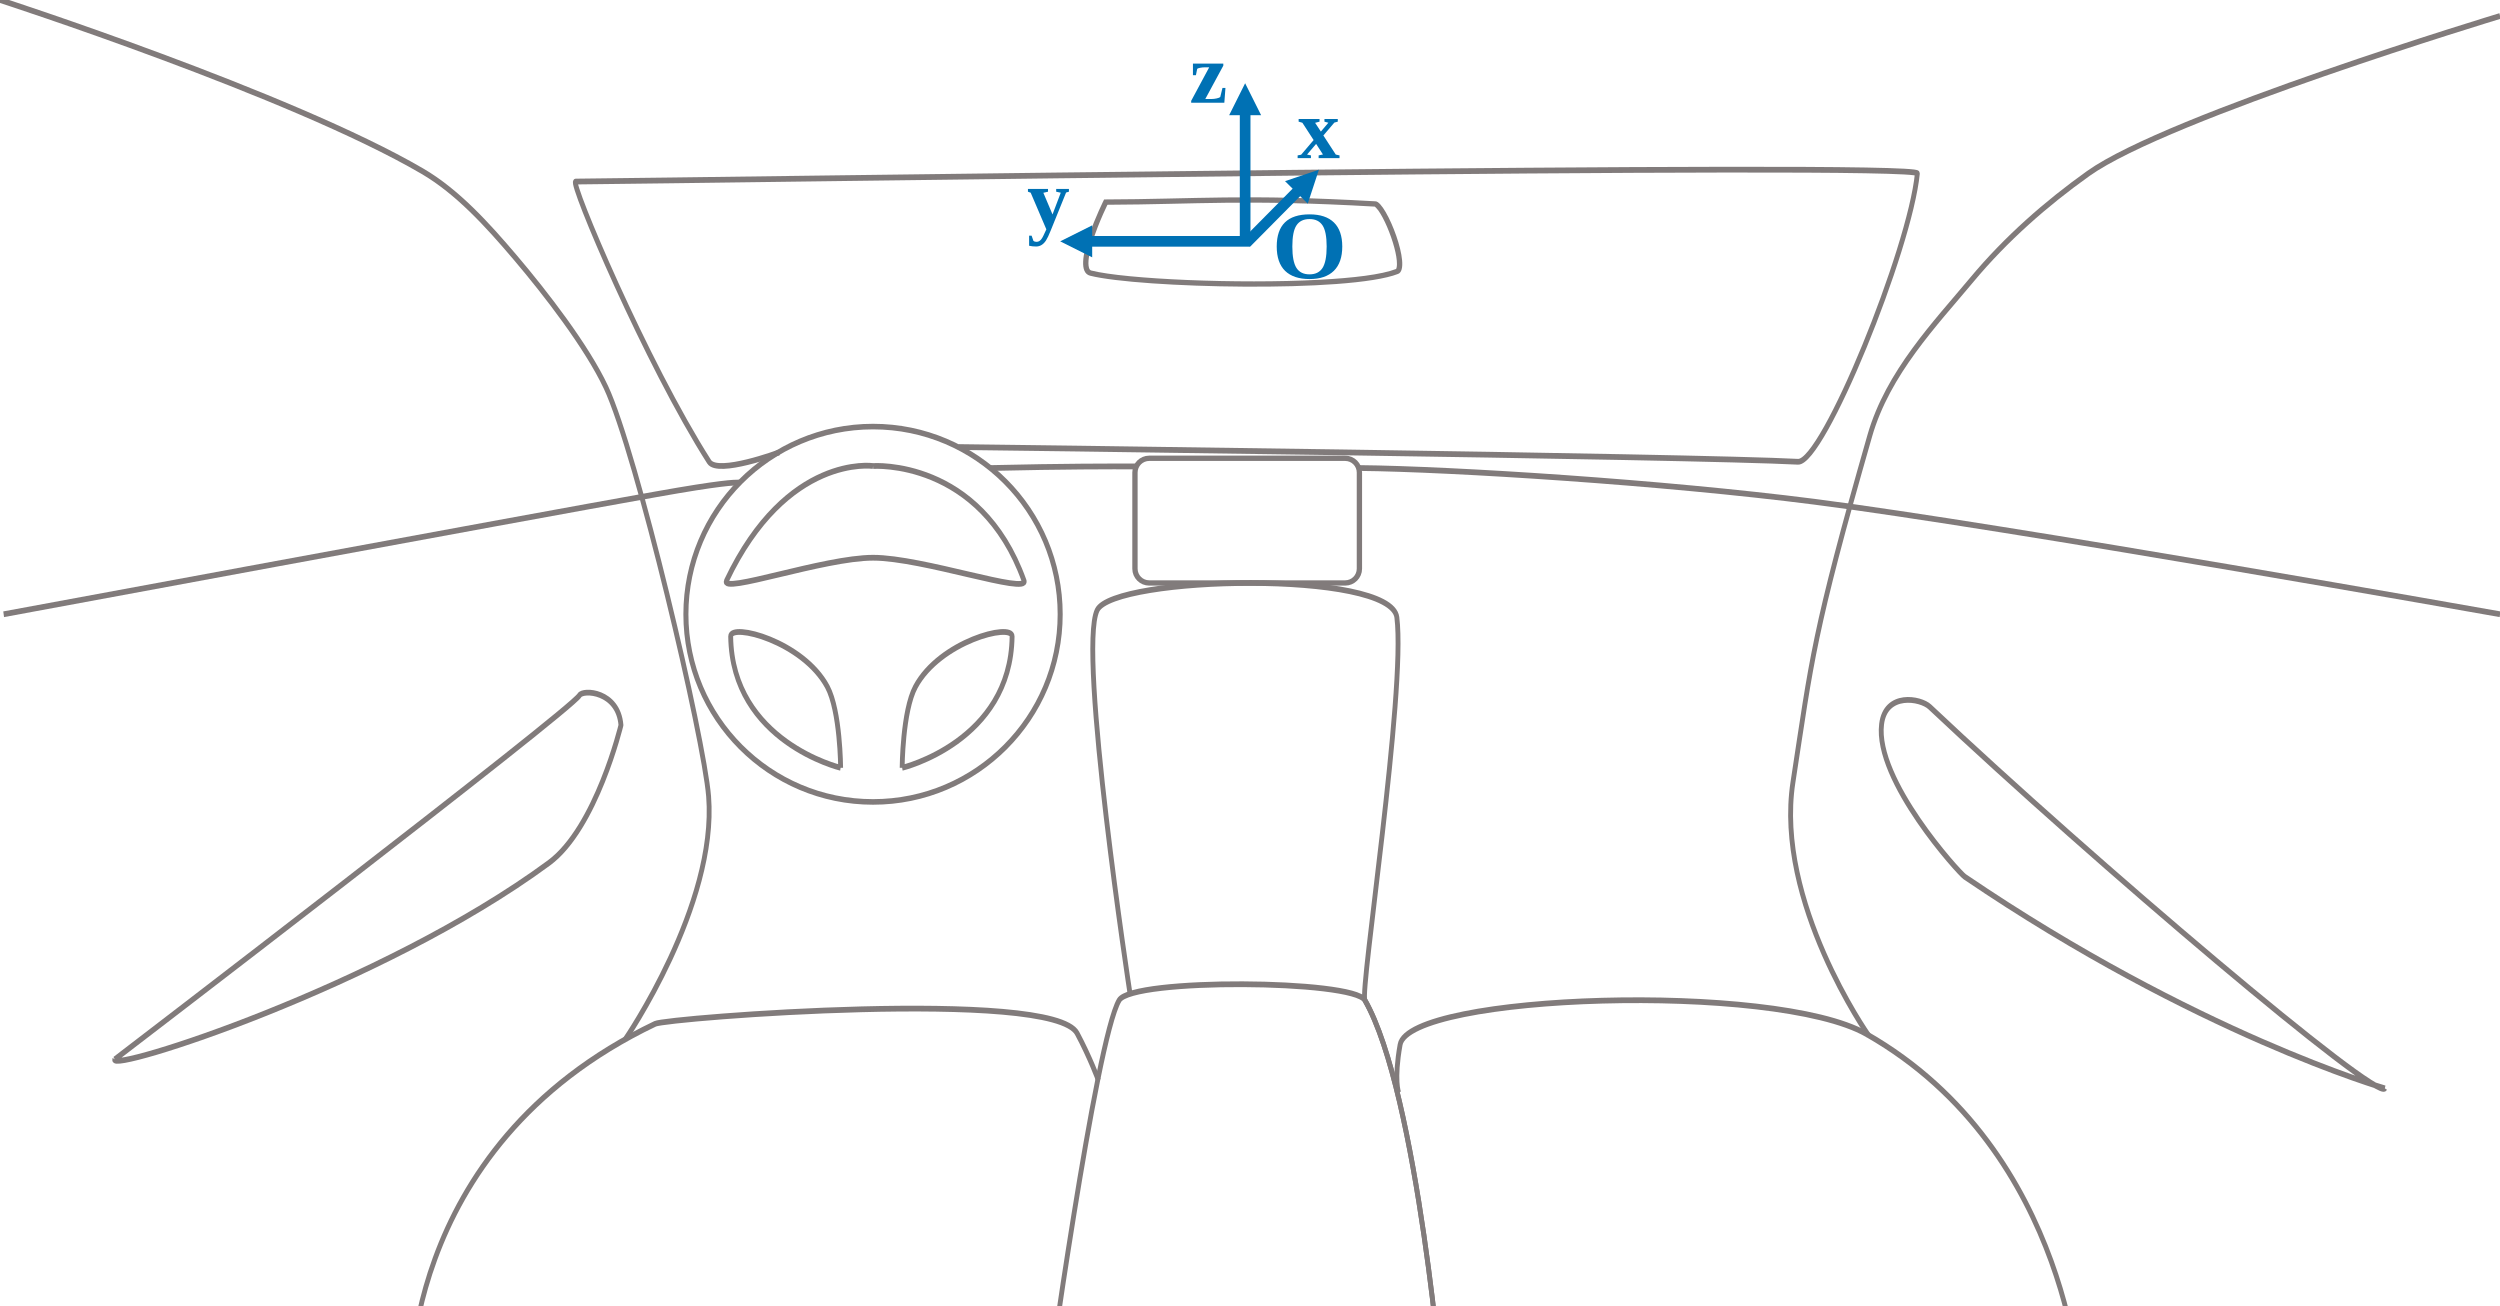
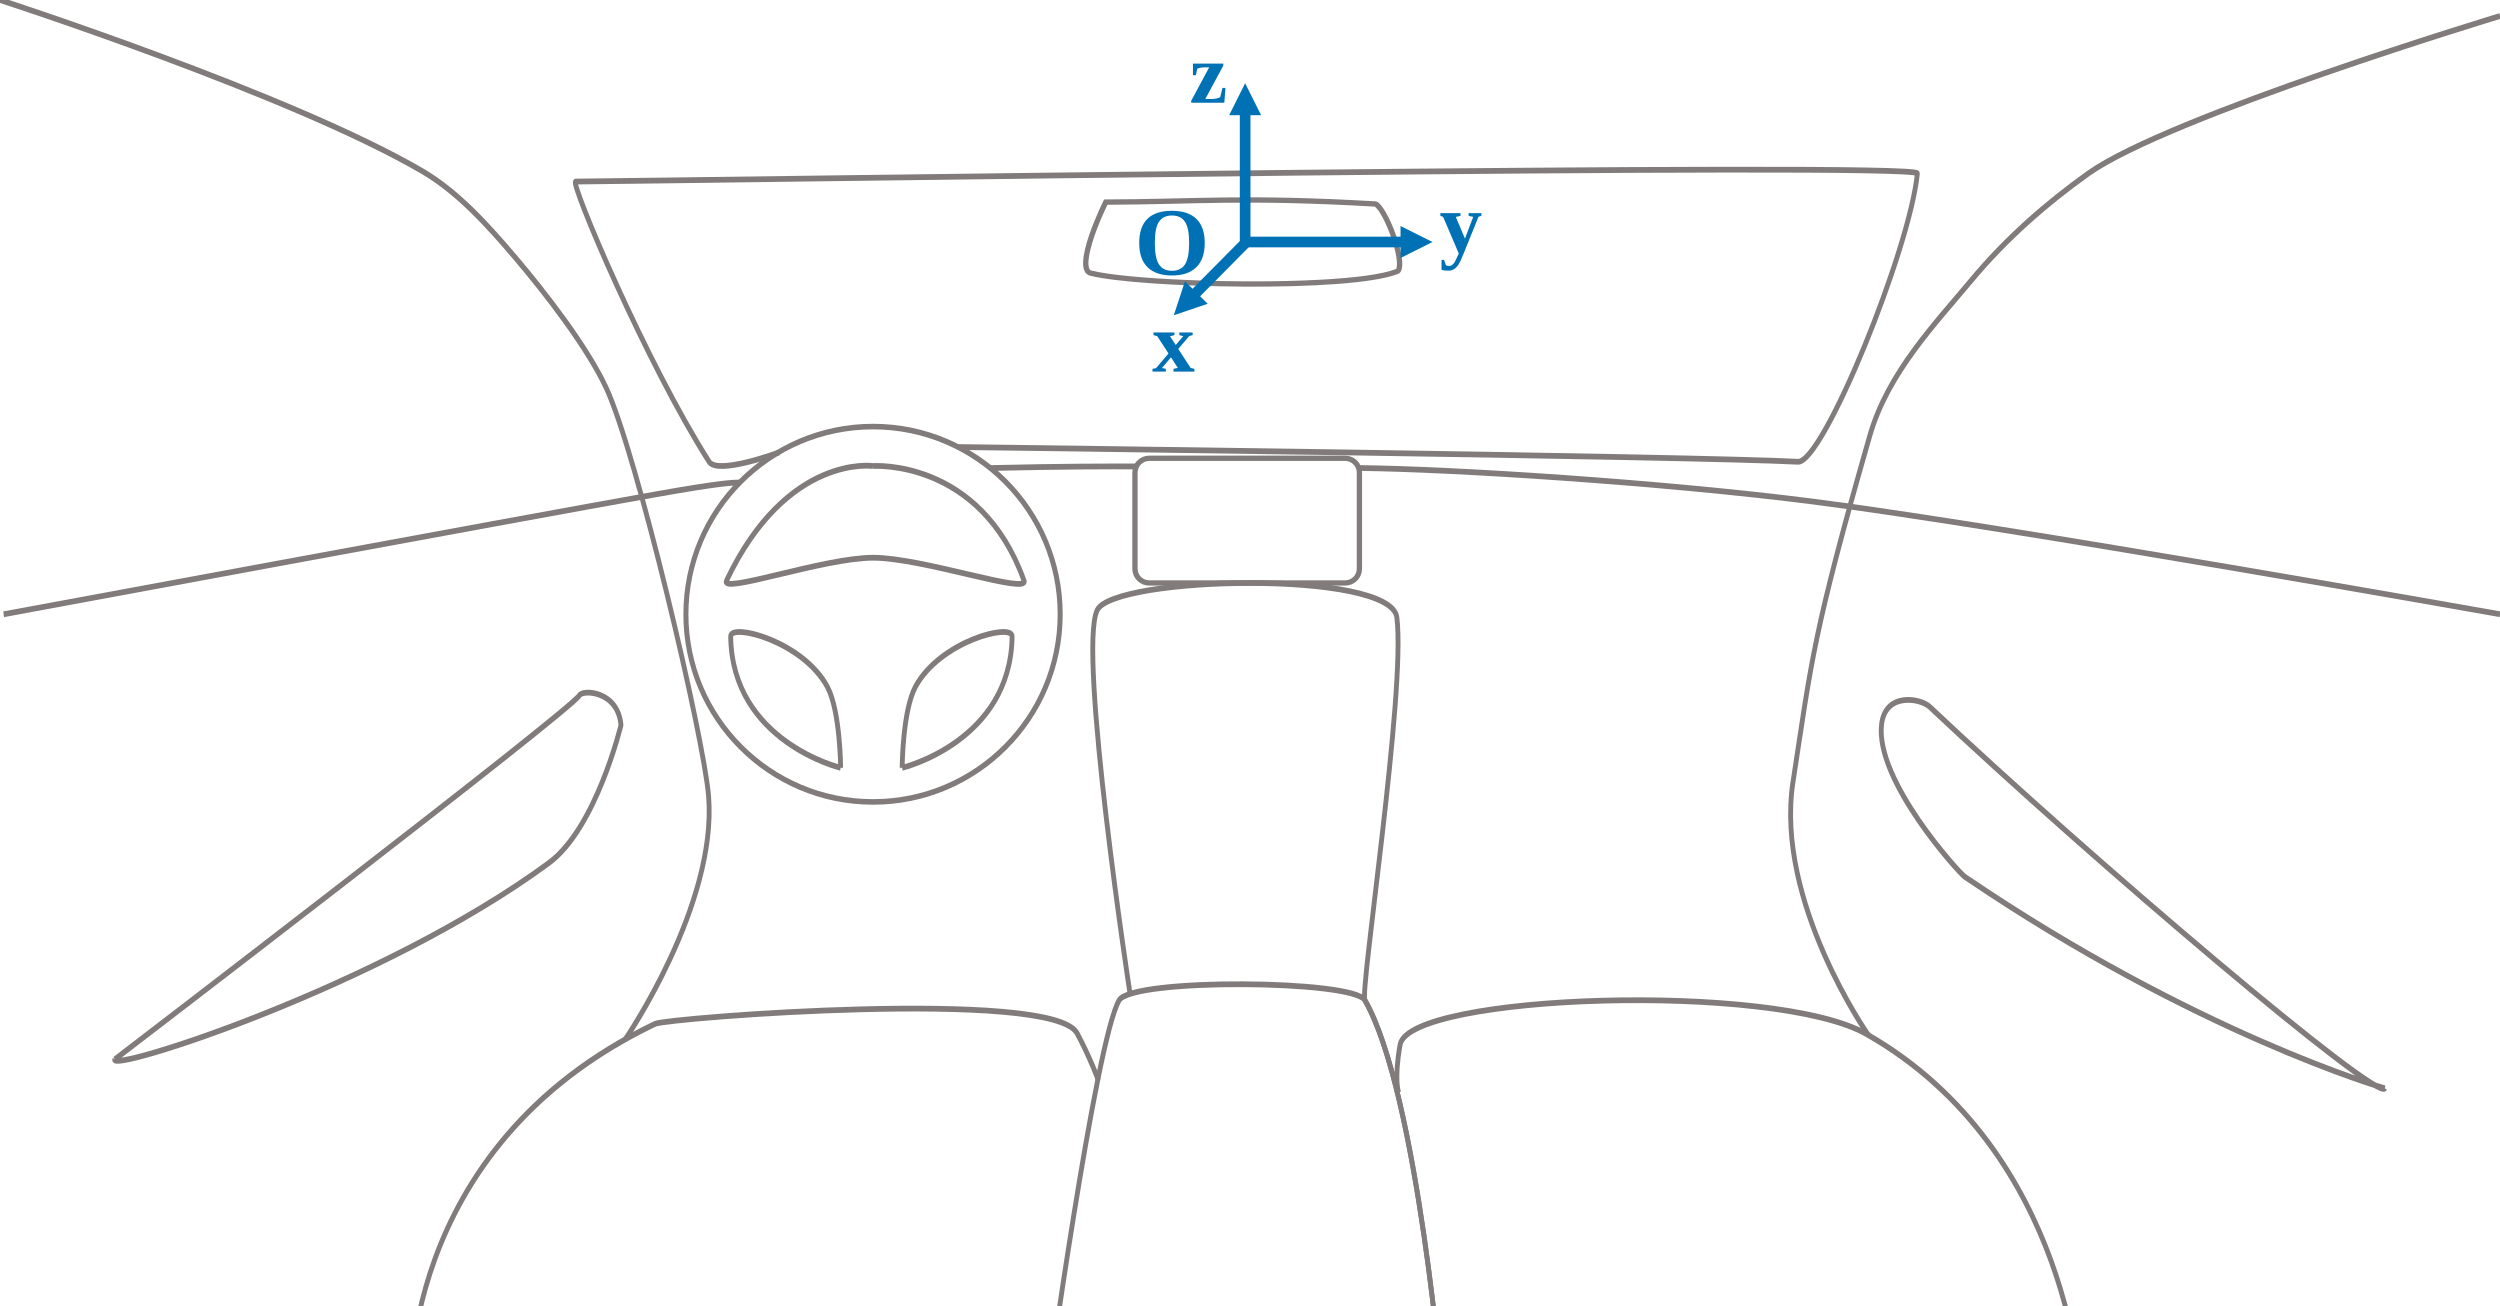
<svg xmlns="http://www.w3.org/2000/svg" width="100%" height="100%" viewBox="0 0 469 245" version="1.1" xml:space="preserve" style="fill-rule:evenodd;clip-rule:evenodd;stroke-linejoin:round;stroke-miterlimit:1.5;">
  <g transform="matrix(1,0,0,1,-540,-314.368)">
    <g id="arrow-black" transform="matrix(-0.843561,0,0,1,1167,-13.5646)">
      <path d="M187.297,443.167C187.297,443.167 297.567,426.626 339.844,422.053C373.417,418.422 420.224,415.914 440.954,415.734" style="fill:none;stroke:rgb(129,123,123);stroke-width:1.08px;" />
    </g>
    <g id="arrow-black1" transform="matrix(-0.843561,0,0,1,1167,-13.5646)">
      <path d="M490.869,415.437C496.028,415.427 506.345,415.409 523.102,415.739" style="fill:none;stroke:rgb(129,123,123);stroke-width:1.08px;" />
    </g>
    <g id="arrow-black2" transform="matrix(-0.843561,0,0,1,1167,-13.5646)">
      <path d="M578.792,418.452C580.122,418.457 582.781,418.467 597.388,420.662C629.333,425.463 742.465,443.167 742.465,443.167" style="fill:none;stroke:rgb(129,123,123);stroke-width:1.08px;" />
    </g>
    <g id="arrow-black3" transform="matrix(-0.843561,0,0,1,1167,-13.5646)">
      <path d="M569.99,412.799C569.99,412.799 583.659,417.087 585.569,414.561C599.539,396.094 616.629,362.004 615.256,361.993C586.428,361.777 316.624,358.307 316.872,360.461C318.516,374.734 337.847,414.815 343.421,414.561C366.139,413.525 529.716,411.799 530.122,411.798" style="fill:none;stroke:rgb(129,123,123);stroke-width:1.08px;" />
    </g>
    <g id="arrow-black4" transform="matrix(-0.843561,0,0,1,1167,-13.5646)">
      <path d="M497.736,365.351C477.22,365.302 466.736,364.277 437.346,365.702C434.937,365.818 429.219,378.274 432.328,379.311C443.174,382.926 489.97,381.98 500.871,379.654C505.645,378.635 497.736,365.351 497.736,365.351ZM437.527,366.695C437.427,366.772 437.021,367.096 436.759,367.407C435.473,368.926 434.009,371.808 433.203,374.364C432.832,375.537 432.598,376.639 432.61,377.497C432.614,377.769 432.641,378.01 432.709,378.21C432.73,378.273 432.783,378.362 432.802,378.393C435.998,379.447 442.331,380.08 449.919,380.42C467.958,381.23 493.003,380.302 500.581,378.684C500.87,378.623 501.008,378.422 501.095,378.172C501.272,377.664 501.246,376.999 501.125,376.25C500.575,372.851 497.92,367.973 496.995,366.349L496.995,366.348C477.011,366.277 466.443,365.296 437.527,366.695Z" style="fill:rgb(129,123,123);" />
    </g>
    <g transform="matrix(1.03846,0,0,1.15033,524.664,266.134)">
      <ellipse cx="172.484" cy="142.106" rx="33.807" ry="30.607" style="fill:none;stroke:rgb(129,123,123);stroke-width:0.91px;stroke-linecap:round;" />
    </g>
    <g id="arrow-black5" transform="matrix(-0.843561,0,0,1,1167,-13.5646)">
      <path d="M604.253,522.944C604.253,522.944 583.765,497.738 585.689,477.334C586.73,466.287 601.695,412.857 608.523,400.589C612.764,392.97 621.896,382.99 628.701,376.232C634.909,370.068 641.575,363.876 649.356,360.042C678.662,345.602 743.273,327.932 743.273,327.932" style="fill:none;stroke:rgb(129,123,123);stroke-width:1.08px;" />
    </g>
    <g id="arrow-black6" transform="matrix(-0.843561,0,0,1,1167,-13.5646)">
      <path d="M549.118,415.357C549.118,415.357 568.293,413.009 581.71,436.863C583.197,439.507 560.076,432.565 549.118,432.564C538.091,432.563 514.399,439.558 515.546,436.858C525.285,413.945 549.118,415.357 549.118,415.357" style="fill:none;stroke:rgb(129,123,123);stroke-width:1.08px;" />
    </g>
    <g id="arrow-black7" transform="matrix(-0.843561,0,0,1,1167,-13.5646)">
      <path d="M717.752,526.67C719.238,529.313 658.565,513.033 621.209,489.821C610.665,483.269 605.183,463.971 605.183,463.971C605.799,457.542 613.634,457.255 614.407,458.374C616.397,461.252 717.752,526.67 717.752,526.67" style="fill:none;stroke:rgb(129,123,123);stroke-width:1.08px;" />
    </g>
    <g id="arrow-black8" transform="matrix(-0.843561,0,0,1,1167,-13.5646)">
      <path d="M212.906,532.108C214.393,534.751 277.55,489.621 314.125,460.536C316.146,458.929 323.962,457.723 324.831,463.793C326.333,474.3 307.606,491.682 306.336,492.41C254.889,521.882 212.906,532.108 212.906,532.108" style="fill:none;stroke:rgb(129,123,123);stroke-width:1.08px;" />
    </g>
    <g id="arrow-black9" transform="matrix(-0.843561,0,0,1,1169.22,-14.9824)">
      <path d="M558.961,473.391C558.961,473.391 583.126,468.486 583.413,448.733C583.45,446.165 567.332,449.667 561.922,458.184C559.031,462.736 558.961,473.391 558.961,473.391" style="fill:none;stroke:rgb(129,123,123);stroke-width:1.08px;" />
    </g>
    <g id="arrow-black10" transform="matrix(0.843561,0,0,1,237.726,-14.9824)">
      <path d="M558.961,473.391C558.961,473.391 583.126,468.486 583.413,448.733C583.45,446.165 567.332,449.667 561.922,458.184C559.031,462.736 558.961,473.391 558.961,473.391" style="fill:none;stroke:rgb(129,123,123);stroke-width:1.08px;" />
    </g>
    <g id="arrow-black11" transform="matrix(-0.843561,0,0,1,1167,-13.5646)">
      <path d="M652.047,590.561C652.047,590.561 655.47,543.381 597.578,520.002C594.832,518.893 509.154,513.253 503.744,521.771C500.853,526.323 499.012,530.576 499.012,530.576" style="fill:none;stroke:rgb(129,123,123);stroke-width:1.08px;" />
    </g>
    <g id="arrow-black12" transform="matrix(-0.843561,0,0,1,1167,-13.5646)">
      <path d="M280.463,590.561C280.463,590.561 282.294,544.007 328.186,521.922C348.611,512.093 429.901,514.391 431.906,523.905C433.315,530.59 432.233,532.924 432.233,532.924" style="fill:none;stroke:rgb(129,123,123);stroke-width:1.08px;" />
    </g>
    <g id="arrow-black13" transform="matrix(-0.843561,0,0,1,1167,-13.5646)">
      <path d="M422.368,590.561C422.368,590.561 427.904,533.008 439.737,515.572C442.327,511.756 491.431,511.391 494.385,515.572C499.566,522.906 510.648,590.561 510.648,590.561" style="fill:none;stroke:rgb(129,123,123);stroke-width:1.08px;" />
    </g>
    <g id="arrow-black14" transform="matrix(-0.843561,0,0,1,1167,-13.5646)">
      <path d="M422.368,590.561C422.368,590.561 427.904,533.008 439.737,515.572C440.896,513.864 430.585,457.723 432.63,443.755C433.943,434.782 495.619,435.962 499.275,442.397C503.649,450.096 491.976,514.302 491.976,514.302" style="fill:none;stroke:rgb(129,123,123);stroke-width:1.08px;" />
    </g>
    <g transform="matrix(1,0,0,1,540,331.996)">
      <path d="M255.025,71.018C255.025,69.543 253.828,68.346 252.354,68.346L215.59,68.346C214.115,68.346 212.919,69.543 212.919,71.018L212.919,89.066C212.919,90.54 214.115,91.737 215.59,91.737L252.354,91.737C253.828,91.737 255.025,90.54 255.025,89.066L255.025,71.018Z" style="fill:none;stroke:rgb(129,123,123);stroke-width:1px;stroke-linecap:round;stroke-linejoin:miter;" />
    </g>
    <g id="arrow-black15" transform="matrix(-0.843561,0,0,1,1167,-13.5646)">
      <path d="M327.721,522.186C327.721,522.186 348.608,497.066 344.54,474.673C340.334,451.517 340.114,446.92 327.452,409.667C323.438,397.857 312.878,388.63 304.784,380.434C297.127,372.682 288.148,366.065 278.884,360.492C261.034,349.755 187.297,330.932 187.297,330.932" style="fill:none;stroke:rgb(129,123,123);stroke-width:1.08px;" />
    </g>
  </g>
  <g id="Coordinate-system" transform="matrix(1,0,0,1,-535.446,-346.656)">
-     <g id="arrow-blue" transform="matrix(-0.843561,2.22346e-21,-2.24993e-21,1,1580.18,-141.685)">
-       <g transform="matrix(-1.18545,2.6358e-21,-2.66718e-21,1,1238.48,488.341)">
-         <path d="M204.894,48.276L198.894,45.276L204.894,42.276L204.894,48.276Z" style="fill:rgb(0,113,180);" />
-         <path d="M234.5,45.276L203.694,45.276" style="fill:none;stroke:rgb(0,113,180);stroke-width:2px;" />
+     <g transform="matrix(-0.999999,-1.22465e-16,1.22465e-16,-1,1003.08,437.332)">
+       <g id="arrow-blue">
+         <g>
+           <path d="M204.894,48.276L198.894,45.276L204.894,42.276L204.894,48.276Z" style="fill:rgb(0,113,180);" />
+           <path d="M234.5,45.276L203.694,45.276" style="fill:none;stroke:rgb(0,113,180);stroke-width:2px;" />
+         </g>
      </g>
    </g>
-     <g id="arrow-blue1" transform="matrix(-0.843561,2.22346e-21,-2.24993e-21,1,1580.18,-141.685)">
-       <g transform="matrix(-1.18545,2.6358e-21,-2.66718e-21,1,1238.48,488.341)">
-         <path d="M230.587,21.617L233.587,15.617L236.587,21.617L230.587,21.617Z" style="fill:rgb(0,113,180);" />
-         <path d="M233.587,45.276L233.587,20.417" style="fill:none;stroke:rgb(0,113,180);stroke-width:2px;" />
+     <g transform="matrix(0.999999,-6.57e-28,-9.7202e-28,1,535.447,346.656)">
+       <g id="arrow-blue1">
+         <g>
+           <path d="M230.587,21.617L233.587,15.617L236.587,21.617L230.587,21.617Z" style="fill:rgb(0,113,180);" />
+           <path d="M233.587,45.276L233.587,20.417" style="fill:none;stroke:rgb(0,113,180);stroke-width:2px;" />
+         </g>
      </g>
    </g>
-     <g id="arrow-blue2" transform="matrix(-0.843561,2.22346e-21,-2.24993e-21,1,1580.18,-141.685)">
-       <g transform="matrix(-1.18545,2.6358e-21,-2.66718e-21,1,1238.48,488.341)">
-         <path d="M241.073,33.985L247.427,31.834L245.335,38.208L241.073,33.985Z" style="fill:rgb(0,113,180);" />
-         <path d="M233.814,45.573C233.814,45.573 240.017,39.313 244.049,35.244" style="fill:none;stroke:rgb(0,113,180);stroke-width:2px;" />
+     <g transform="matrix(-0.999999,-1.22465e-16,1.22465e-16,-1,1003.08,437.629)">
+       <g id="arrow-blue2">
+         <g>
+           <path d="M241.073,33.985L247.427,31.834L245.335,38.208L241.073,33.985Z" style="fill:rgb(0,113,180);" />
+           <path d="M233.814,45.573C233.814,45.573 240.017,39.313 244.049,35.244" style="fill:none;stroke:rgb(0,113,180);stroke-width:2px;" />
+         </g>
      </g>
    </g>
-     <g transform="matrix(1,0,0,1,728.132,389.448)">
+     <g transform="matrix(1,0,0,1,805.505,393.982)">
      <text x="0px" y="0px" style="font-family:'TimesNewRomanPS-BoldMT', 'Times New Roman';font-weight:700;font-size:16px;fill:rgb(0,113,180);">y</text>
    </g>
    <g transform="matrix(1.11514,0,0,1.11514,758.597,365.925)">
      <text x="0px" y="0px" style="font-family:'TimesNewRomanPS-BoldMT', 'Times New Roman';font-weight:700;font-size:14.348px;fill:rgb(0,113,180);">z</text>
    </g>
-     <g transform="matrix(1,0,0,1,778.819,376.323)">
+     <g transform="matrix(1,0,0,1,751.595,416.365)">
      <text x="0px" y="0px" style="font-family:'TimesNewRomanPS-BoldMT', 'Times New Roman';font-weight:700;font-size:16px;fill:rgb(0,113,180);">x</text>
    </g>
-     <g transform="matrix(1.12889,0,0,1.12889,774.079,398.83)">
+     <g transform="matrix(1.12889,0,0,1.12889,748.28,398.161)">
      <text x="0px" y="0px" style="font-family:'TimesNewRomanPS-BoldMT', 'Times New Roman';font-weight:700;font-size:16px;fill:rgb(0,113,180);">O</text>
    </g>
  </g>
</svg>
